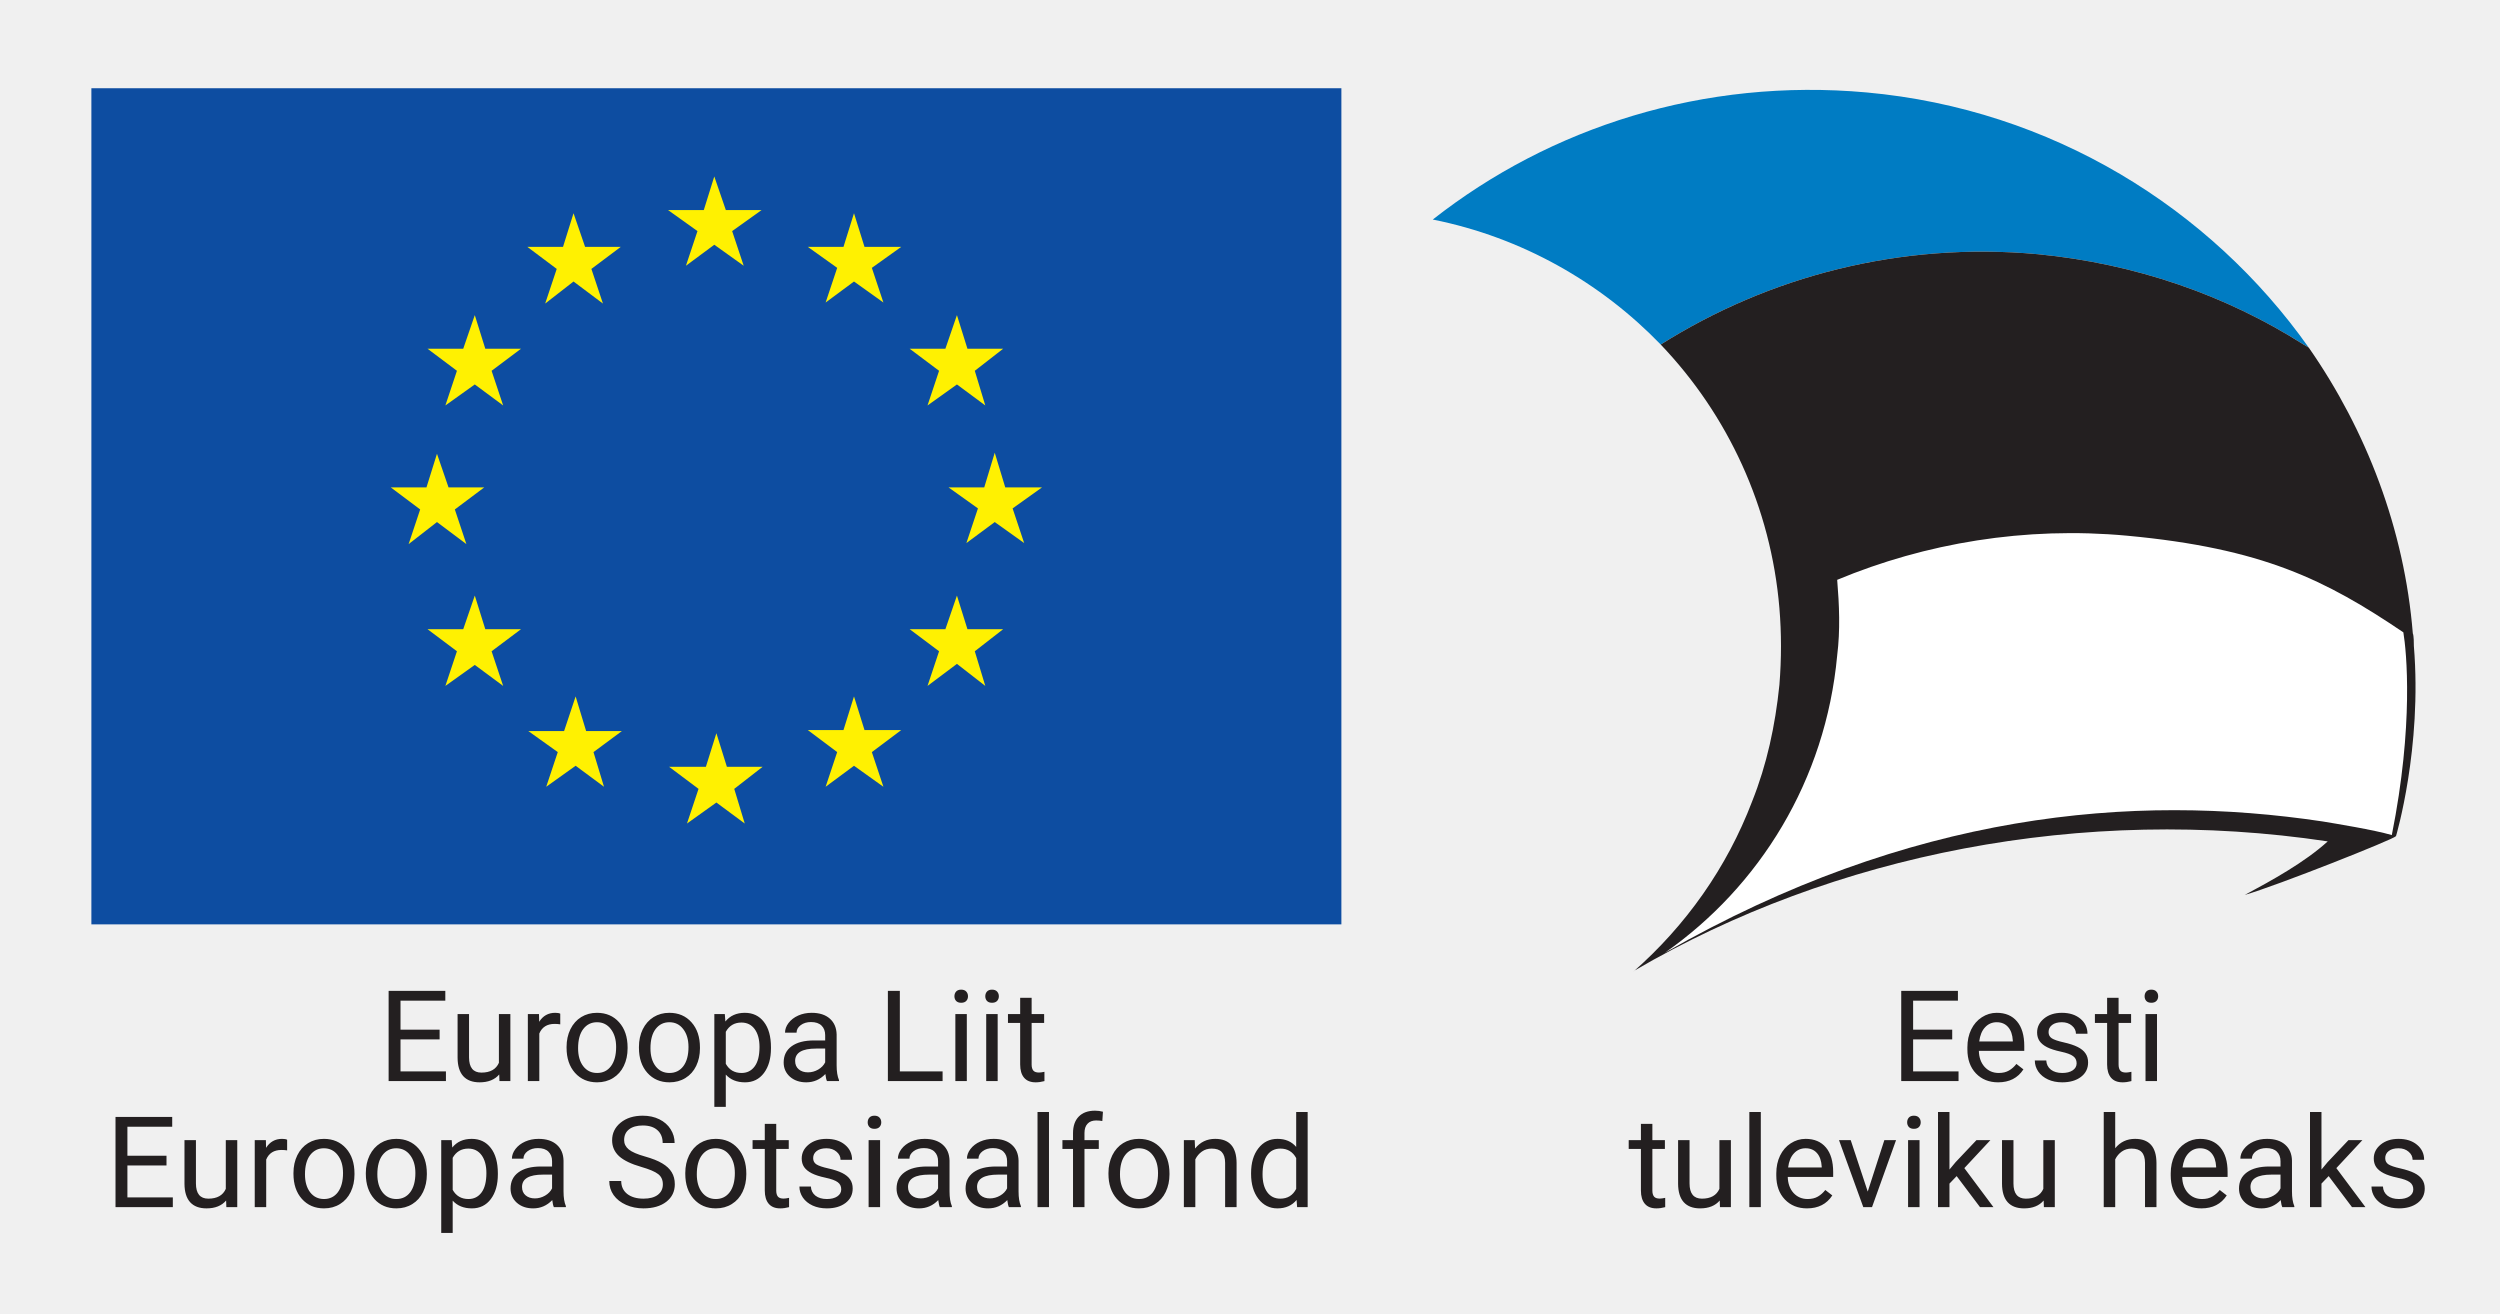
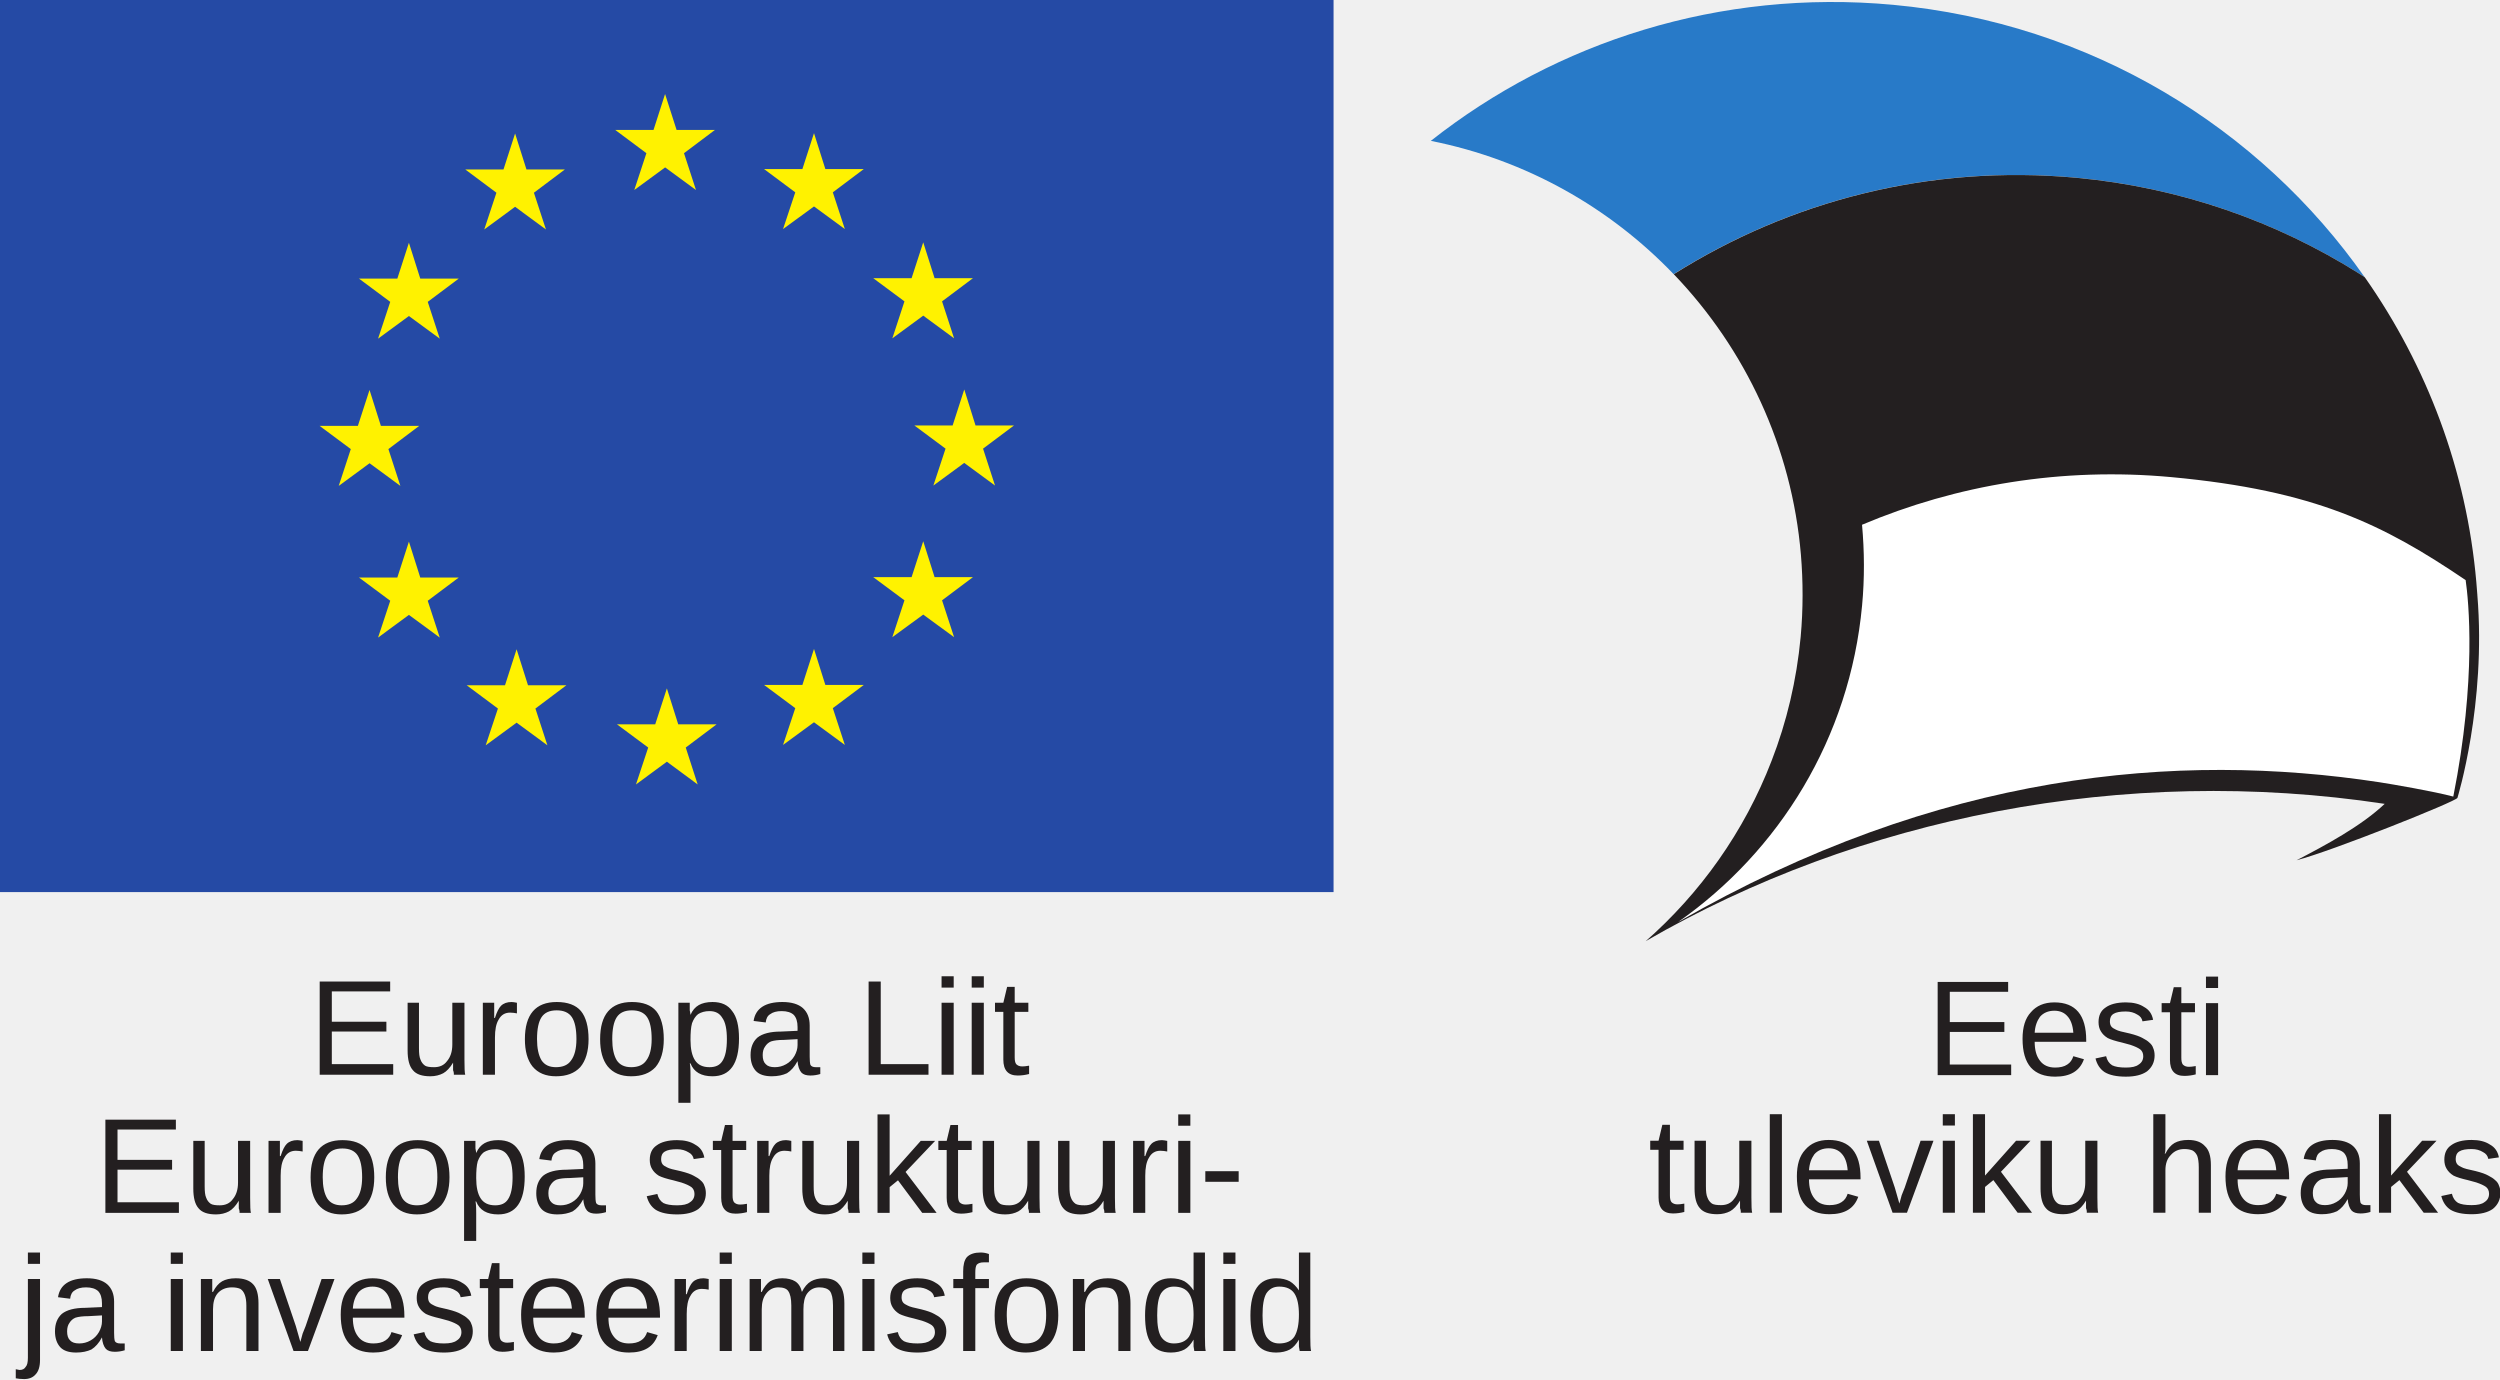
- <svg xmlns="http://www.w3.org/2000/svg" width="238" height="125" viewBox="0 0 238 125" fill="none">
-   <g clip-path="url(#clip0)">
-     <path d="M41.851 98.95H38.129V101.994H42.453V102.92H36.997V94.332H42.394V95.264H38.129V98.024H41.851V98.95ZM47.526 102.289C47.101 102.788 46.478 103.038 45.656 103.038C44.975 103.038 44.456 102.841 44.099 102.448C43.745 102.051 43.566 101.465 43.562 100.69V96.538H44.653V100.661C44.653 101.628 45.046 102.112 45.833 102.112C46.666 102.112 47.221 101.801 47.496 101.18V96.538H48.587V102.92H47.549L47.526 102.289ZM53.336 97.517C53.17 97.489 52.991 97.476 52.799 97.476C52.083 97.476 51.597 97.78 51.342 98.39V102.92H50.251V96.538H51.312L51.33 97.275C51.688 96.705 52.195 96.42 52.852 96.42C53.064 96.42 53.225 96.447 53.336 96.502V97.517ZM53.937 99.67C53.937 99.045 54.059 98.482 54.303 97.983C54.551 97.484 54.893 97.098 55.329 96.827C55.77 96.555 56.271 96.42 56.833 96.42C57.702 96.42 58.404 96.721 58.939 97.322C59.478 97.924 59.747 98.724 59.747 99.723V99.8C59.747 100.421 59.627 100.979 59.387 101.475C59.151 101.966 58.811 102.35 58.367 102.625C57.926 102.9 57.419 103.038 56.845 103.038C55.98 103.038 55.278 102.737 54.739 102.135C54.205 101.534 53.937 100.738 53.937 99.747V99.67ZM55.034 99.8C55.034 100.507 55.197 101.076 55.524 101.504C55.854 101.933 56.295 102.147 56.845 102.147C57.4 102.147 57.84 101.931 58.166 101.498C58.493 101.062 58.656 100.452 58.656 99.67C58.656 98.97 58.489 98.404 58.154 97.971C57.824 97.535 57.384 97.316 56.833 97.316C56.295 97.316 55.86 97.531 55.53 97.959C55.199 98.388 55.034 99.001 55.034 99.8ZM60.827 99.67C60.827 99.045 60.948 98.482 61.192 97.983C61.44 97.484 61.782 97.098 62.219 96.827C62.659 96.555 63.16 96.42 63.723 96.42C64.592 96.42 65.294 96.721 65.828 97.322C66.367 97.924 66.636 98.724 66.636 99.723V99.8C66.636 100.421 66.516 100.979 66.277 101.475C66.041 101.966 65.701 102.35 65.256 102.625C64.816 102.9 64.309 103.038 63.734 103.038C62.869 103.038 62.167 102.737 61.629 102.135C61.094 101.534 60.827 100.738 60.827 99.747V99.67ZM61.924 99.8C61.924 100.507 62.087 101.076 62.413 101.504C62.743 101.933 63.184 102.147 63.734 102.147C64.289 102.147 64.729 101.931 65.056 101.498C65.382 101.062 65.545 100.452 65.545 99.67C65.545 98.97 65.378 98.404 65.044 97.971C64.714 97.535 64.273 97.316 63.723 97.316C63.184 97.316 62.749 97.531 62.419 97.959C62.089 98.388 61.924 99.001 61.924 99.8ZM73.396 99.8C73.396 100.771 73.174 101.553 72.73 102.147C72.285 102.741 71.684 103.038 70.925 103.038C70.15 103.038 69.54 102.792 69.096 102.301V105.374H68.005V96.538H69.002L69.055 97.246C69.499 96.695 70.117 96.42 70.907 96.42C71.674 96.42 72.279 96.709 72.724 97.287C73.172 97.865 73.396 98.669 73.396 99.699V99.8ZM72.305 99.676C72.305 98.956 72.151 98.388 71.845 97.971C71.538 97.554 71.117 97.346 70.582 97.346C69.922 97.346 69.426 97.639 69.096 98.225V101.274C69.422 101.856 69.922 102.147 70.594 102.147C71.117 102.147 71.532 101.941 71.839 101.528C72.15 101.111 72.305 100.494 72.305 99.676ZM78.728 102.92C78.665 102.794 78.614 102.57 78.575 102.248C78.068 102.774 77.462 103.038 76.758 103.038C76.129 103.038 75.612 102.861 75.207 102.507C74.806 102.149 74.605 101.697 74.605 101.15C74.605 100.486 74.857 99.971 75.36 99.605C75.868 99.235 76.579 99.05 77.496 99.05H78.557V98.549C78.557 98.168 78.443 97.865 78.215 97.641C77.987 97.413 77.651 97.299 77.207 97.299C76.817 97.299 76.491 97.397 76.227 97.594C75.964 97.79 75.832 98.028 75.832 98.307H74.735C74.735 97.989 74.847 97.682 75.071 97.387C75.299 97.088 75.606 96.852 75.991 96.679C76.381 96.506 76.807 96.42 77.271 96.42C78.007 96.42 78.583 96.605 79 96.974C79.416 97.34 79.633 97.845 79.648 98.49V101.428C79.648 102.014 79.723 102.48 79.873 102.826V102.92H78.728ZM76.918 102.088C77.26 102.088 77.584 102 77.891 101.823C78.197 101.646 78.42 101.416 78.557 101.133V99.823H77.702C76.365 99.823 75.697 100.215 75.697 100.997C75.697 101.339 75.811 101.607 76.039 101.799C76.267 101.992 76.56 102.088 76.918 102.088ZM85.665 101.994H89.735V102.92H84.526V94.332H85.665V101.994ZM92.041 102.92H90.95V96.538H92.041V102.92ZM90.861 94.845C90.861 94.668 90.915 94.519 91.021 94.397C91.131 94.275 91.292 94.214 91.504 94.214C91.717 94.214 91.878 94.275 91.988 94.397C92.098 94.519 92.153 94.668 92.153 94.845C92.153 95.022 92.098 95.169 91.988 95.287C91.878 95.405 91.717 95.464 91.504 95.464C91.292 95.464 91.131 95.405 91.021 95.287C90.915 95.169 90.861 95.022 90.861 94.845ZM94.978 102.92H93.887V96.538H94.978V102.92ZM93.799 94.845C93.799 94.668 93.852 94.519 93.958 94.397C94.068 94.275 94.229 94.214 94.442 94.214C94.654 94.214 94.815 94.275 94.925 94.397C95.035 94.519 95.091 94.668 95.091 94.845C95.091 95.022 95.035 95.169 94.925 95.287C94.815 95.405 94.654 95.464 94.442 95.464C94.229 95.464 94.068 95.405 93.958 95.287C93.852 95.169 93.799 95.022 93.799 94.845ZM98.211 94.992V96.538H99.402V97.381H98.211V101.339C98.211 101.595 98.264 101.787 98.37 101.917C98.476 102.043 98.657 102.106 98.913 102.106C99.039 102.106 99.212 102.082 99.432 102.035V102.92C99.145 102.999 98.865 103.038 98.594 103.038C98.107 103.038 97.739 102.89 97.491 102.596C97.243 102.301 97.12 101.882 97.12 101.339V97.381H95.958V96.538H97.12V94.992H98.211Z" fill="#231F20" />
-     <path d="M15.851 110.95H12.129V113.994H16.453V114.92H10.997V106.332H16.394V107.264H12.129V110.024H15.851V110.95ZM21.526 114.289C21.101 114.788 20.478 115.038 19.656 115.038C18.976 115.038 18.456 114.841 18.099 114.448C17.745 114.051 17.566 113.465 17.562 112.69V108.538H18.653V112.661C18.653 113.628 19.046 114.112 19.833 114.112C20.666 114.112 21.221 113.801 21.496 113.18V108.538H22.587V114.92H21.549L21.526 114.289ZM27.335 109.517C27.17 109.489 26.991 109.476 26.799 109.476C26.083 109.476 25.597 109.78 25.342 110.39V114.92H24.251V108.538H25.312L25.33 109.275C25.688 108.705 26.195 108.42 26.852 108.42C27.064 108.42 27.225 108.447 27.335 108.502V109.517ZM27.937 111.67C27.937 111.045 28.059 110.482 28.303 109.983C28.551 109.484 28.893 109.098 29.329 108.827C29.77 108.556 30.271 108.42 30.833 108.42C31.702 108.42 32.404 108.721 32.939 109.322C33.478 109.924 33.747 110.724 33.747 111.723V111.8C33.747 112.421 33.627 112.979 33.387 113.475C33.151 113.966 32.811 114.35 32.367 114.625C31.927 114.9 31.419 115.038 30.845 115.038C29.98 115.038 29.278 114.737 28.739 114.135C28.204 113.534 27.937 112.738 27.937 111.747V111.67ZM29.034 111.8C29.034 112.507 29.197 113.076 29.524 113.504C29.854 113.933 30.295 114.147 30.845 114.147C31.399 114.147 31.84 113.931 32.166 113.498C32.493 113.062 32.656 112.452 32.656 111.67C32.656 110.97 32.489 110.404 32.154 109.971C31.824 109.535 31.384 109.316 30.833 109.316C30.295 109.316 29.86 109.531 29.53 109.959C29.199 110.388 29.034 111.001 29.034 111.8ZM34.827 111.67C34.827 111.045 34.948 110.482 35.192 109.983C35.44 109.484 35.782 109.098 36.219 108.827C36.659 108.556 37.16 108.42 37.723 108.42C38.592 108.42 39.294 108.721 39.828 109.322C40.367 109.924 40.636 110.724 40.636 111.723V111.8C40.636 112.421 40.517 112.979 40.277 113.475C40.041 113.966 39.701 114.35 39.256 114.625C38.816 114.9 38.309 115.038 37.734 115.038C36.869 115.038 36.167 114.737 35.629 114.135C35.094 113.534 34.827 112.738 34.827 111.747V111.67ZM35.924 111.8C35.924 112.507 36.087 113.076 36.413 113.504C36.743 113.933 37.184 114.147 37.734 114.147C38.289 114.147 38.729 113.931 39.056 113.498C39.382 113.062 39.545 112.452 39.545 111.67C39.545 110.97 39.378 110.404 39.044 109.971C38.714 109.535 38.273 109.316 37.723 109.316C37.184 109.316 36.749 109.531 36.419 109.959C36.089 110.388 35.924 111.001 35.924 111.8ZM47.396 111.8C47.396 112.771 47.174 113.553 46.73 114.147C46.285 114.741 45.684 115.038 44.925 115.038C44.15 115.038 43.541 114.792 43.096 114.301V117.374H42.005V108.538H43.002L43.055 109.246C43.499 108.695 44.117 108.42 44.907 108.42C45.674 108.42 46.279 108.709 46.724 109.287C47.172 109.865 47.396 110.669 47.396 111.699V111.8ZM46.305 111.676C46.305 110.956 46.151 110.388 45.845 109.971C45.538 109.554 45.117 109.346 44.583 109.346C43.922 109.346 43.426 109.639 43.096 110.225V113.274C43.422 113.856 43.922 114.147 44.594 114.147C45.117 114.147 45.532 113.941 45.839 113.528C46.15 113.111 46.305 112.494 46.305 111.676ZM52.728 114.92C52.665 114.794 52.614 114.57 52.575 114.248C52.068 114.774 51.462 115.038 50.758 115.038C50.129 115.038 49.612 114.861 49.207 114.507C48.806 114.149 48.605 113.697 48.605 113.15C48.605 112.486 48.857 111.971 49.36 111.605C49.867 111.235 50.579 111.051 51.495 111.051H52.557V110.549C52.557 110.168 52.443 109.865 52.215 109.641C51.987 109.413 51.651 109.299 51.206 109.299C50.817 109.299 50.491 109.397 50.227 109.594C49.964 109.79 49.832 110.028 49.832 110.307H48.735C48.735 109.989 48.847 109.682 49.071 109.387C49.299 109.088 49.606 108.852 49.991 108.679C50.381 108.506 50.807 108.42 51.271 108.42C52.007 108.42 52.583 108.605 53 108.974C53.416 109.34 53.633 109.845 53.648 110.49V113.428C53.648 114.014 53.723 114.48 53.873 114.826V114.92H52.728ZM50.917 114.088C51.26 114.088 51.584 114 51.891 113.823C52.197 113.646 52.42 113.416 52.557 113.133V111.823H51.702C50.365 111.823 49.697 112.215 49.697 112.997C49.697 113.339 49.81 113.607 50.039 113.799C50.267 113.992 50.56 114.088 50.917 114.088ZM61.057 111.092C60.086 110.813 59.378 110.471 58.933 110.066C58.493 109.657 58.273 109.153 58.273 108.556C58.273 107.879 58.542 107.321 59.081 106.88C59.624 106.436 60.327 106.214 61.193 106.214C61.782 106.214 62.307 106.328 62.767 106.556C63.231 106.784 63.589 107.099 63.841 107.5C64.097 107.901 64.224 108.339 64.224 108.815H63.086C63.086 108.296 62.921 107.889 62.59 107.594C62.26 107.295 61.794 107.146 61.193 107.146C60.634 107.146 60.198 107.27 59.883 107.517C59.572 107.761 59.417 108.101 59.417 108.538C59.417 108.888 59.565 109.185 59.859 109.428C60.158 109.668 60.664 109.889 61.375 110.089C62.091 110.29 62.65 110.512 63.05 110.756C63.456 110.995 63.754 111.277 63.947 111.599C64.144 111.922 64.242 112.301 64.242 112.738C64.242 113.434 63.971 113.992 63.428 114.413C62.885 114.829 62.16 115.038 61.252 115.038C60.662 115.038 60.111 114.926 59.6 114.702C59.089 114.474 58.694 114.163 58.414 113.77C58.139 113.376 58.002 112.93 58.002 112.431H59.14C59.14 112.95 59.331 113.361 59.712 113.664C60.097 113.962 60.611 114.112 61.252 114.112C61.849 114.112 62.307 113.99 62.626 113.746C62.944 113.502 63.104 113.17 63.104 112.749C63.104 112.329 62.956 112.004 62.661 111.776C62.366 111.544 61.831 111.316 61.057 111.092ZM65.239 111.67C65.239 111.045 65.361 110.482 65.605 109.983C65.852 109.484 66.194 109.098 66.631 108.827C67.071 108.556 67.573 108.42 68.135 108.42C69.004 108.42 69.706 108.721 70.241 109.322C70.779 109.924 71.049 110.724 71.049 111.723V111.8C71.049 112.421 70.929 112.979 70.689 113.475C70.453 113.966 70.113 114.35 69.669 114.625C69.228 114.9 68.721 115.038 68.147 115.038C67.282 115.038 66.58 114.737 66.041 114.135C65.506 113.534 65.239 112.738 65.239 111.747V111.67ZM66.336 111.8C66.336 112.507 66.499 113.076 66.826 113.504C67.156 113.933 67.596 114.147 68.147 114.147C68.701 114.147 69.142 113.931 69.468 113.498C69.794 113.062 69.958 112.452 69.958 111.67C69.958 110.97 69.79 110.404 69.456 109.971C69.126 109.535 68.686 109.316 68.135 109.316C67.596 109.316 67.162 109.531 66.831 109.959C66.501 110.388 66.336 111.001 66.336 111.8ZM73.898 106.992V108.538H75.089V109.381H73.898V113.339C73.898 113.595 73.951 113.787 74.057 113.917C74.163 114.043 74.344 114.106 74.6 114.106C74.725 114.106 74.898 114.082 75.119 114.035V114.92C74.832 114.999 74.552 115.038 74.281 115.038C73.794 115.038 73.426 114.89 73.178 114.596C72.93 114.301 72.807 113.882 72.807 113.339V109.381H71.645V108.538H72.807V106.992H73.898ZM80.085 113.227C80.085 112.932 79.973 112.704 79.749 112.543C79.529 112.378 79.141 112.236 78.587 112.118C78.037 112 77.598 111.859 77.272 111.693C76.949 111.528 76.709 111.332 76.552 111.104C76.399 110.876 76.322 110.604 76.322 110.29C76.322 109.767 76.542 109.324 76.983 108.963C77.427 108.601 77.993 108.42 78.681 108.42C79.405 108.42 79.991 108.607 80.439 108.98C80.891 109.354 81.118 109.832 81.118 110.414H80.02C80.02 110.115 79.892 109.857 79.637 109.641C79.385 109.425 79.067 109.316 78.681 109.316C78.284 109.316 77.974 109.403 77.749 109.576C77.525 109.749 77.413 109.975 77.413 110.254C77.413 110.518 77.517 110.716 77.726 110.85C77.934 110.984 78.31 111.111 78.853 111.233C79.399 111.355 79.841 111.501 80.18 111.67C80.518 111.839 80.767 112.043 80.929 112.283C81.094 112.519 81.176 112.808 81.176 113.15C81.176 113.721 80.948 114.179 80.492 114.525C80.036 114.867 79.444 115.038 78.717 115.038C78.206 115.038 77.753 114.947 77.36 114.767C76.967 114.586 76.658 114.334 76.434 114.012C76.214 113.685 76.104 113.333 76.104 112.956H77.195C77.215 113.321 77.36 113.612 77.632 113.829C77.907 114.041 78.269 114.147 78.717 114.147C79.13 114.147 79.46 114.065 79.708 113.899C79.959 113.73 80.085 113.506 80.085 113.227ZM83.784 114.92H82.692V108.538H83.784V114.92ZM82.604 106.845C82.604 106.668 82.657 106.519 82.763 106.397C82.873 106.275 83.034 106.214 83.247 106.214C83.459 106.214 83.62 106.275 83.731 106.397C83.841 106.519 83.896 106.668 83.896 106.845C83.896 107.022 83.841 107.169 83.731 107.287C83.62 107.405 83.459 107.464 83.247 107.464C83.034 107.464 82.873 107.405 82.763 107.287C82.657 107.169 82.604 107.022 82.604 106.845ZM89.475 114.92C89.413 114.794 89.362 114.57 89.322 114.248C88.815 114.774 88.209 115.038 87.505 115.038C86.876 115.038 86.359 114.861 85.954 114.507C85.553 114.149 85.353 113.697 85.353 113.15C85.353 112.486 85.604 111.971 86.108 111.605C86.615 111.235 87.327 111.051 88.243 111.051H89.305V110.549C89.305 110.168 89.191 109.865 88.962 109.641C88.734 109.413 88.398 109.299 87.954 109.299C87.564 109.299 87.238 109.397 86.975 109.594C86.711 109.79 86.579 110.028 86.579 110.307H85.482C85.482 109.989 85.594 109.682 85.819 109.387C86.047 109.088 86.353 108.852 86.739 108.679C87.128 108.506 87.555 108.42 88.019 108.42C88.754 108.42 89.33 108.605 89.747 108.974C90.164 109.34 90.38 109.845 90.396 110.49V113.428C90.396 114.014 90.47 114.48 90.62 114.826V114.92H89.475ZM87.665 114.088C88.007 114.088 88.331 114 88.638 113.823C88.945 113.646 89.167 113.416 89.305 113.133V111.823H88.449C87.112 111.823 86.444 112.215 86.444 112.997C86.444 113.339 86.558 113.607 86.786 113.799C87.014 113.992 87.307 114.088 87.665 114.088ZM96.046 114.92C95.984 114.794 95.932 114.57 95.893 114.248C95.386 114.774 94.78 115.038 94.076 115.038C93.447 115.038 92.93 114.861 92.525 114.507C92.124 114.149 91.923 113.697 91.923 113.15C91.923 112.486 92.175 111.971 92.678 111.605C93.186 111.235 93.897 111.051 94.814 111.051H95.875V110.549C95.875 110.168 95.761 109.865 95.533 109.641C95.305 109.413 94.969 109.299 94.525 109.299C94.135 109.299 93.809 109.397 93.546 109.594C93.282 109.79 93.15 110.028 93.15 110.307H92.053C92.053 109.989 92.165 109.682 92.389 109.387C92.618 109.088 92.924 108.852 93.309 108.679C93.699 108.506 94.126 108.42 94.59 108.42C95.325 108.42 95.901 108.605 96.318 108.974C96.735 109.34 96.951 109.845 96.967 110.49V113.428C96.967 114.014 97.041 114.48 97.191 114.826V114.92H96.046ZM94.236 114.088C94.578 114.088 94.902 114 95.209 113.823C95.516 113.646 95.738 113.416 95.875 113.133V111.823H95.02C93.683 111.823 93.015 112.215 93.015 112.997C93.015 113.339 93.129 113.607 93.357 113.799C93.585 113.992 93.878 114.088 94.236 114.088ZM99.863 114.92H98.772V105.86H99.863V114.92ZM102.151 114.92V109.381H101.143V108.538H102.151V107.883C102.151 107.199 102.334 106.67 102.7 106.296C103.066 105.923 103.583 105.736 104.251 105.736C104.503 105.736 104.752 105.769 105 105.836L104.941 106.721C104.756 106.686 104.56 106.668 104.351 106.668C103.997 106.668 103.724 106.772 103.532 106.981C103.339 107.185 103.242 107.48 103.242 107.865V108.538H104.605V109.381H103.242V114.92H102.151ZM105.525 111.67C105.525 111.045 105.647 110.482 105.891 109.983C106.139 109.484 106.481 109.098 106.917 108.827C107.358 108.556 107.859 108.42 108.421 108.42C109.29 108.42 109.992 108.721 110.527 109.322C111.066 109.924 111.335 110.724 111.335 111.723V111.8C111.335 112.421 111.215 112.979 110.975 113.475C110.739 113.966 110.399 114.35 109.955 114.625C109.515 114.9 109.007 115.038 108.433 115.038C107.568 115.038 106.866 114.737 106.327 114.135C105.793 113.534 105.525 112.738 105.525 111.747V111.67ZM106.622 111.8C106.622 112.507 106.785 113.076 107.112 113.504C107.442 113.933 107.883 114.147 108.433 114.147C108.988 114.147 109.428 113.931 109.754 113.498C110.081 113.062 110.244 112.452 110.244 111.67C110.244 110.97 110.077 110.404 109.743 109.971C109.412 109.535 108.972 109.316 108.421 109.316C107.883 109.316 107.448 109.531 107.118 109.959C106.787 110.388 106.622 111.001 106.622 111.8ZM113.736 108.538L113.771 109.34C114.259 108.727 114.896 108.42 115.682 108.42C117.031 108.42 117.711 109.181 117.723 110.703V114.92H116.632V110.697C116.628 110.237 116.522 109.896 116.313 109.676C116.109 109.456 115.788 109.346 115.352 109.346C114.998 109.346 114.687 109.44 114.42 109.629C114.153 109.818 113.944 110.066 113.795 110.372V114.92H112.704V108.538H113.736ZM119.103 111.676C119.103 110.697 119.335 109.91 119.799 109.316C120.263 108.719 120.871 108.42 121.622 108.42C122.369 108.42 122.961 108.675 123.397 109.187V105.86H124.489V114.92H123.486L123.433 114.236C122.996 114.77 122.389 115.038 121.61 115.038C120.871 115.038 120.267 114.735 119.799 114.13C119.335 113.524 119.103 112.734 119.103 111.758V111.676ZM120.195 111.8C120.195 112.523 120.344 113.089 120.643 113.498C120.942 113.907 121.355 114.112 121.882 114.112C122.574 114.112 123.079 113.801 123.397 113.18V110.248C123.071 109.647 122.57 109.346 121.893 109.346C121.359 109.346 120.942 109.552 120.643 109.965C120.344 110.378 120.195 110.99 120.195 111.8Z" fill="#231F20" />
-     <path fill-rule="evenodd" clip-rule="evenodd" d="M8.7 8.4H127.7V88H8.7V8.4Z" fill="#0D4DA1" />
-     <path fill-rule="evenodd" clip-rule="evenodd" d="M69.1 20H72.5L69.7 22L70.8 25.3L68 23.3L65.3 25.3L66.4 22L63.6 20H67L68 16.8L69.1 20Z" fill="#FFF101" />
-     <path fill-rule="evenodd" clip-rule="evenodd" d="M69.2 73H72.6L69.9 75.1L70.9 78.4L68.2 76.4L65.4 78.4L66.5 75.1L63.7 73H67.2L68.2 69.8L69.2 73Z" fill="#FFF101" />
-     <path fill-rule="evenodd" clip-rule="evenodd" d="M82.3 69.5H85.8L83 71.6L84.1 74.9L81.3 72.9L78.6 74.9L79.7 71.6L76.9 69.5H80.3L81.3 66.3L82.3 69.5Z" fill="#FFF101" />
-     <path fill-rule="evenodd" clip-rule="evenodd" d="M82.3 23.5H85.8L83 25.5L84.1 28.8L81.3 26.8L78.6 28.8L79.7 25.5L76.9 23.5H80.3L81.3 20.3L82.3 23.5Z" fill="#FFF101" />
-     <path fill-rule="evenodd" clip-rule="evenodd" d="M92.1 33.2H95.5L92.8 35.3L93.8 38.6L91.1 36.6L88.3 38.6L89.4 35.3L86.6 33.2H90L91.1 30L92.1 33.2Z" fill="#FFF101" />
-     <path fill-rule="evenodd" clip-rule="evenodd" d="M92.1 59.9H95.5L92.8 62L93.8 65.3L91.1 63.2L88.3 65.3L89.4 62L86.6 59.9H90L91.1 56.7L92.1 59.9Z" fill="#FFF101" />
-     <path fill-rule="evenodd" clip-rule="evenodd" d="M95.7 46.4H99.2L96.4 48.4L97.5 51.7L94.7 49.7L92 51.7L93.1 48.4L90.3 46.4H93.7L94.7 43.1L95.7 46.4Z" fill="#FFF101" />
-     <path fill-rule="evenodd" clip-rule="evenodd" d="M55.7 23.5H59.1L56.3 25.6L57.4 28.9L54.6 26.8L51.9 28.9L53 25.6L50.2 23.5H53.6L54.6 20.3L55.7 23.5Z" fill="#FFF101" />
-     <path fill-rule="evenodd" clip-rule="evenodd" d="M46.2 33.2H49.6L46.8 35.3L47.9 38.6L45.2 36.6L42.4 38.6L43.5 35.3L40.7 33.2H44.1L45.2 30L46.2 33.2Z" fill="#FFF101" />
-     <path fill-rule="evenodd" clip-rule="evenodd" d="M42.7 46.4H46.1L43.3 48.5L44.4 51.8L41.6 49.7L38.9 51.8L40 48.5L37.2 46.4H40.6L41.6 43.2L42.7 46.4Z" fill="#FFF101" />
-     <path fill-rule="evenodd" clip-rule="evenodd" d="M46.2 59.9H49.6L46.8 62L47.9 65.3L45.2 63.3L42.4 65.3L43.5 62L40.7 59.9H44.1L45.2 56.7L46.2 59.9Z" fill="#FFF101" />
-     <path fill-rule="evenodd" clip-rule="evenodd" d="M55.8 69.6H59.2L56.5 71.6L57.5 74.9L54.8 72.9L52 74.9L53.1 71.6L50.3 69.6H53.7L54.8 66.3L55.8 69.6Z" fill="#FFF101" />
-     <path fill-rule="evenodd" clip-rule="evenodd" d="M194 24.2C203.3 25.1 211.9 28.1 219.3 32.8C219.3 32.8 219.5 32.9 219.8 33.1C210.4 19.8 195.3 10.4 177.7 8.8C162.2 7.4 147.6 12.1 136.4 20.9C144.9 22.6 152.4 26.9 158.1 32.8C168.4 26.3 180.9 23 194 24.2Z" fill="#007CC3" />
-     <path fill-rule="evenodd" clip-rule="evenodd" d="M229.8 61.5C229.8 61.3 229.8 60.5 229.7 60.3C228.9 50.4 225.3 41 219.8 33.1C219.5 32.9 219.3 32.8 219.3 32.8C211.9 28.1 203.3 25.1 194 24.2C180.9 23 168.4 26.3 158.1 32.8C164.5 39.5 168.6 48.3 169.4 57.9C169.6 60.3 169.6 62.7 169.4 65.2C169 69.1 168.2 72.8 166.8 76.3C164.4 82.6 160.5 88.1 155.5 92.5L155.6 92.4C174.6 81.3 198.3 76.6 221.6 80.1C219.4 82.1 216.3 83.8 213.7 85.2C216.8 84.3 227.9 79.9 228.1 79.6C228.1 79.6 230.6 71.2 229.8 61.5V61.5Z" fill="#231F20" />
-     <path fill-rule="evenodd" clip-rule="evenodd" d="M228.8 60.2C221.4 55.2 215.4 52.2 202.5 50.999C192.8 50.099 183.3 51.7 174.9 55.2C175.1 57.599 175.2 59.999 174.9 62.4C173.8 74.299 167.5 84.4 158.5 90.7C181.9 77.299 203.1 75.499 221.1 78.2C222.3 78.4 226 78.999 227.7 79.499C229.8 68.999 229.1 61.999 228.8 60.2Z" fill="white" />
-     <path d="M185.851 98.95H182.129V101.994H186.453V102.92H180.997V94.332H186.394V95.264H182.129V98.024H185.851V98.95ZM190.222 103.038C189.357 103.038 188.653 102.755 188.11 102.189C187.568 101.618 187.296 100.857 187.296 99.906V99.705C187.296 99.072 187.416 98.508 187.656 98.012C187.9 97.513 188.238 97.124 188.671 96.844C189.107 96.561 189.579 96.42 190.086 96.42C190.916 96.42 191.561 96.693 192.021 97.24C192.481 97.786 192.711 98.569 192.711 99.587V100.041H188.388C188.403 100.671 188.586 101.18 188.936 101.569C189.29 101.955 189.738 102.147 190.281 102.147C190.666 102.147 190.993 102.069 191.26 101.911C191.528 101.754 191.761 101.546 191.962 101.286L192.629 101.805C192.094 102.627 191.292 103.038 190.222 103.038ZM190.086 97.316C189.646 97.316 189.276 97.478 188.977 97.8C188.679 98.119 188.494 98.567 188.423 99.145H191.62V99.062C191.588 98.508 191.439 98.079 191.172 97.776C190.904 97.47 190.542 97.316 190.086 97.316ZM197.695 101.227C197.695 100.932 197.583 100.704 197.359 100.543C197.139 100.378 196.752 100.236 196.197 100.118C195.647 100 195.208 99.859 194.882 99.694C194.559 99.528 194.319 99.332 194.162 99.104C194.009 98.876 193.932 98.604 193.932 98.29C193.932 97.767 194.152 97.324 194.593 96.963C195.037 96.601 195.603 96.42 196.291 96.42C197.015 96.42 197.601 96.607 198.049 96.98C198.501 97.354 198.728 97.832 198.728 98.413H197.63C197.63 98.115 197.503 97.857 197.247 97.641C196.995 97.424 196.677 97.316 196.291 97.316C195.894 97.316 195.584 97.403 195.36 97.576C195.135 97.749 195.023 97.975 195.023 98.254C195.023 98.518 195.128 98.716 195.336 98.85C195.544 98.984 195.92 99.112 196.463 99.233C197.009 99.355 197.452 99.501 197.79 99.67C198.128 99.839 198.378 100.043 198.539 100.283C198.704 100.519 198.787 100.808 198.787 101.15C198.787 101.721 198.558 102.179 198.102 102.525C197.646 102.867 197.054 103.038 196.327 103.038C195.816 103.038 195.363 102.947 194.97 102.767C194.577 102.586 194.268 102.334 194.044 102.012C193.824 101.685 193.714 101.333 193.714 100.956H194.805C194.825 101.321 194.97 101.612 195.242 101.829C195.517 102.041 195.879 102.147 196.327 102.147C196.74 102.147 197.07 102.065 197.318 101.899C197.569 101.73 197.695 101.506 197.695 101.227ZM201.689 94.992V96.538H202.88V97.381H201.689V101.339C201.689 101.595 201.742 101.787 201.848 101.917C201.954 102.043 202.135 102.106 202.39 102.106C202.516 102.106 202.689 102.082 202.91 102.035V102.92C202.622 102.999 202.343 103.038 202.072 103.038C201.584 103.038 201.217 102.89 200.969 102.596C200.721 102.301 200.597 101.882 200.597 101.339V97.381H199.435V96.538H200.597V94.992H201.689ZM205.346 102.92H204.254V96.538H205.346V102.92ZM204.166 94.845C204.166 94.668 204.219 94.519 204.325 94.397C204.435 94.275 204.596 94.214 204.809 94.214C205.021 94.214 205.182 94.275 205.293 94.397C205.403 94.519 205.458 94.668 205.458 94.845C205.458 95.022 205.403 95.169 205.293 95.287C205.182 95.405 205.021 95.464 204.809 95.464C204.596 95.464 204.435 95.405 204.325 95.287C204.219 95.169 204.166 95.022 204.166 94.845Z" fill="#231F20" />
-     <path d="M157.306 106.992V108.538H158.498V109.381H157.306V113.339C157.306 113.595 157.359 113.787 157.466 113.917C157.572 114.043 157.753 114.106 158.008 114.106C158.134 114.106 158.307 114.082 158.527 114.035V114.92C158.24 114.999 157.961 115.038 157.69 115.038C157.202 115.038 156.834 114.89 156.587 114.596C156.339 114.301 156.215 113.882 156.215 113.339V109.381H155.053V108.538H156.215V106.992H157.306ZM163.718 114.289C163.293 114.788 162.67 115.038 161.848 115.038C161.168 115.038 160.649 114.841 160.291 114.448C159.937 114.051 159.758 113.465 159.754 112.69V108.538H160.845V112.661C160.845 113.628 161.239 114.112 162.025 114.112C162.859 114.112 163.413 113.801 163.688 113.18V108.538H164.78V114.92H163.741L163.718 114.289ZM167.629 114.92H166.537V105.86H167.629V114.92ZM172.029 115.038C171.164 115.038 170.46 114.755 169.917 114.189C169.374 113.618 169.103 112.857 169.103 111.906V111.705C169.103 111.072 169.223 110.508 169.463 110.012C169.707 109.513 170.045 109.124 170.477 108.845C170.914 108.561 171.386 108.42 171.893 108.42C172.723 108.42 173.368 108.693 173.828 109.24C174.288 109.786 174.518 110.569 174.518 111.587V112.041H170.194C170.21 112.671 170.393 113.18 170.743 113.569C171.097 113.955 171.545 114.147 172.088 114.147C172.473 114.147 172.8 114.069 173.067 113.911C173.334 113.754 173.568 113.546 173.769 113.286L174.435 113.805C173.901 114.627 173.098 115.038 172.029 115.038ZM171.893 109.316C171.453 109.316 171.083 109.478 170.784 109.8C170.485 110.119 170.301 110.567 170.23 111.145H173.427V111.062C173.395 110.508 173.246 110.079 172.978 109.776C172.711 109.47 172.349 109.316 171.893 109.316ZM177.809 113.439L179.39 108.538H180.505L178.216 114.92H177.385L175.072 108.538H176.187L177.809 113.439ZM182.74 114.92H181.649V108.538H182.74V114.92ZM181.561 106.845C181.561 106.668 181.614 106.519 181.72 106.397C181.83 106.275 181.991 106.214 182.204 106.214C182.416 106.214 182.577 106.275 182.687 106.397C182.797 106.519 182.852 106.668 182.852 106.845C182.852 107.022 182.797 107.169 182.687 107.287C182.577 107.405 182.416 107.464 182.204 107.464C181.991 107.464 181.83 107.405 181.72 107.287C181.614 107.169 181.561 107.022 181.561 106.845ZM186.274 111.965L185.589 112.679V114.92H184.498V105.86H185.589V111.34L186.173 110.638L188.161 108.538H189.488L187.005 111.204L189.777 114.92H188.497L186.274 111.965ZM194.555 114.289C194.13 114.788 193.507 115.038 192.685 115.038C192.005 115.038 191.486 114.841 191.128 114.448C190.774 114.051 190.595 113.465 190.591 112.69V108.538H191.682V112.661C191.682 113.628 192.076 114.112 192.862 114.112C193.696 114.112 194.25 113.801 194.525 113.18V108.538H195.617V114.92H194.579L194.555 114.289ZM201.368 109.311C201.851 108.717 202.48 108.42 203.255 108.42C204.604 108.42 205.284 109.181 205.296 110.703V114.92H204.205V110.697C204.201 110.237 204.095 109.896 203.886 109.676C203.682 109.456 203.361 109.346 202.925 109.346C202.571 109.346 202.26 109.44 201.993 109.629C201.725 109.818 201.517 110.066 201.368 110.372V114.92H200.276V105.86H201.368V109.311ZM209.578 115.038C208.713 115.038 208.009 114.755 207.467 114.189C206.924 113.618 206.653 112.857 206.653 111.906V111.705C206.653 111.072 206.773 110.508 207.012 110.012C207.256 109.513 207.594 109.124 208.027 108.845C208.463 108.561 208.935 108.42 209.443 108.42C210.272 108.42 210.917 108.693 211.377 109.24C211.837 109.786 212.067 110.569 212.067 111.587V112.041H207.744C207.76 112.671 207.942 113.18 208.292 113.569C208.646 113.955 209.095 114.147 209.637 114.147C210.023 114.147 210.349 114.069 210.616 113.911C210.884 113.754 211.118 113.546 211.318 113.286L211.985 113.805C211.45 114.627 210.648 115.038 209.578 115.038ZM209.443 109.316C209.002 109.316 208.633 109.478 208.334 109.8C208.035 110.119 207.85 110.567 207.779 111.145H210.976V111.062C210.945 110.508 210.795 110.079 210.528 109.776C210.26 109.47 209.899 109.316 209.443 109.316ZM217.276 114.92C217.213 114.794 217.162 114.57 217.122 114.248C216.615 114.774 216.01 115.038 215.306 115.038C214.676 115.038 214.159 114.861 213.754 114.507C213.353 114.149 213.153 113.697 213.153 113.15C213.153 112.486 213.404 111.971 213.908 111.605C214.415 111.235 215.127 111.051 216.043 111.051H217.105V110.549C217.105 110.168 216.991 109.865 216.763 109.641C216.534 109.413 216.198 109.299 215.754 109.299C215.365 109.299 215.038 109.397 214.775 109.594C214.511 109.79 214.38 110.028 214.38 110.307H213.282C213.282 109.989 213.395 109.682 213.619 109.387C213.847 109.088 214.153 108.852 214.539 108.679C214.928 108.506 215.355 108.42 215.819 108.42C216.554 108.42 217.13 108.605 217.547 108.974C217.964 109.34 218.18 109.845 218.196 110.49V113.428C218.196 114.014 218.271 114.48 218.42 114.826V114.92H217.276ZM215.465 114.088C215.807 114.088 216.131 114 216.438 113.823C216.745 113.646 216.967 113.416 217.105 113.133V111.823H216.249C214.912 111.823 214.244 112.215 214.244 112.997C214.244 113.339 214.358 113.607 214.586 113.799C214.814 113.992 215.107 114.088 215.465 114.088ZM221.688 111.965L221.004 112.679V114.92H219.912V105.86H221.004V111.34L221.587 110.638L223.575 108.538H224.902L222.419 111.204L225.191 114.92H223.911L221.688 111.965ZM229.745 113.227C229.745 112.932 229.633 112.704 229.409 112.543C229.189 112.378 228.801 112.236 228.247 112.118C227.696 112 227.258 111.859 226.931 111.693C226.609 111.528 226.369 111.332 226.212 111.104C226.058 110.876 225.982 110.604 225.982 110.29C225.982 109.767 226.202 109.324 226.642 108.963C227.087 108.601 227.653 108.42 228.341 108.42C229.065 108.42 229.651 108.607 230.099 108.98C230.551 109.354 230.777 109.832 230.777 110.414H229.68C229.68 110.115 229.552 109.857 229.297 109.641C229.045 109.425 228.727 109.316 228.341 109.316C227.944 109.316 227.633 109.403 227.409 109.576C227.185 109.749 227.073 109.975 227.073 110.254C227.073 110.518 227.177 110.716 227.386 110.85C227.594 110.984 227.97 111.111 228.512 111.233C229.059 111.355 229.501 111.501 229.839 111.67C230.178 111.839 230.427 112.043 230.588 112.283C230.754 112.519 230.836 112.808 230.836 113.15C230.836 113.721 230.608 114.179 230.152 114.525C229.696 114.867 229.104 115.038 228.377 115.038C227.865 115.038 227.413 114.947 227.02 114.767C226.627 114.586 226.318 114.334 226.094 114.012C225.874 113.685 225.764 113.333 225.764 112.956H226.855C226.874 113.321 227.02 113.612 227.291 113.829C227.567 114.041 227.928 114.147 228.377 114.147C228.789 114.147 229.12 114.065 229.367 113.899C229.619 113.73 229.745 113.506 229.745 113.227Z" fill="#231F20" />
+ <svg xmlns="http://www.w3.org/2000/svg" width="51.539mm" height="28.44mm" version="1.1" viewBox="0 0 51.539 28.44">
+   <g transform="translate(-65.968 -43.386)">
+     <g>
+       <text x="72.323" y="65.544" fill="#231f20" font-family="Arial" font-size="2.789px" stroke-width=".353">
+         <tspan x="72.323 74.184 75.735 76.664 78.215 79.766 81.317 82.867 83.643 85.194 85.813 86.432" y="65.544">Euroopa Liit</tspan>
+         <tspan x="67.906 69.767 71.318 72.247 73.798 75.349 76.899 78.45 79.226 80.621 81.396 82.325 83.876 85.27 86.046 87.597 89.148 90.077 90.696" y="68.391">Euroopa struktuuri-</tspan>
+         <tspan x="66.356 66.975 68.526 69.301 69.921 71.472 72.866 74.417 75.812 76.587 78.138 79.689 80.618 81.237 83.561 84.18 85.575 86.35 87.901 89.452 91.003 91.622" y="71.238">ja investeerimisfondid</tspan>
+       </text>
+       <path d="m65.968 43.386h27.492v18.391h-27.492z" fill="#254aa5" fill-rule="evenodd" />
+       <g fill="#fff200" fill-rule="evenodd">
+         <path d="m79.916 46.064h0.792l-0.639 0.48 0.247 0.759-0.636-0.466-0.636 0.466 0.25-0.759-0.644-0.48h0.791l0.238-0.74z" />
+         <path d="m79.95 58.318h0.792l-0.637 0.479 0.246 0.761-0.635-0.469-0.637 0.469 0.252-0.761-0.645-0.479h0.79l0.24-0.74z" />
+         <path d="m82.983 57.506h0.793l-0.639 0.479 0.248 0.758-0.636-0.467-0.638 0.467 0.252-0.758-0.644-0.479h0.791l0.239-0.742z" />
+         <path d="m82.983 46.871h0.793l-0.639 0.48 0.248 0.757-0.636-0.466-0.638 0.466 0.252-0.757-0.644-0.48h0.791l0.239-0.74z" />
+         <path d="m85.235 49.121h0.791l-0.637 0.478 0.248 0.762-0.636-0.468-0.637 0.468 0.25-0.762-0.644-0.478h0.791l0.24-0.739z" />
+         <path d="m85.235 55.284h0.791l-0.637 0.478 0.248 0.76-0.636-0.466-0.637 0.466 0.25-0.76-0.644-0.478h0.791l0.24-0.74z" />
+         <path d="m86.079 52.157h0.793l-0.638 0.478 0.247 0.761-0.635-0.467-0.636 0.467 0.251-0.761-0.643-0.478h0.789l0.24-0.742z" />
+         <path d="m76.821 46.879h0.793l-0.639 0.48 0.248 0.758-0.636-0.468-0.636 0.468 0.251-0.758-0.643-0.48h0.789l0.239-0.741z" />
+         <path d="m74.632 49.13h0.793l-0.639 0.479 0.248 0.759-0.636-0.467-0.636 0.467 0.251-0.759-0.644-0.479h0.79l0.239-0.739z" />
+         <path d="m73.82 52.165h0.791l-0.636 0.479 0.247 0.759-0.635-0.467-0.636 0.467 0.249-0.759-0.644-0.479h0.79l0.24-0.74z" />
+         <path d="m74.632 55.292h0.793l-0.639 0.479 0.248 0.759-0.636-0.468-0.636 0.468 0.251-0.759-0.644-0.479h0.79l0.239-0.74z" />
+         <path d="m76.853 57.513h0.792l-0.639 0.48 0.247 0.758-0.635-0.467-0.637 0.467 0.252-0.758-0.644-0.48h0.79l0.239-0.742z" />
+       </g>
+       <g fill-rule="evenodd">
+         <path d="m108.77 47.05c2.145 0.199 4.122 0.9 5.831 1.975 2e-3 0.002 0.047 0.033 0.118 0.078-2.16-3.082-5.643-5.24-9.726-5.618-3.573-0.329-6.94 0.764-9.528 2.805 1.964 0.39 3.692 1.377 5.006 2.748 2.387-1.506 5.271-2.268 8.298-1.988" fill="#287ac8" />
+         <path d="m117.03 55.499c-1e-3 0-1e-3 -0.001-1e-3 -0.001 0 0.006 1e-3 0.012 1e-3 0.018v-0.017" fill="#fff" />
+         <path d="m117.04 55.649c-3e-3 -0.042-0.018-0.226-0.021-0.263-0.201-2.302-1.016-4.455-2.298-6.282-0.071-0.045-0.116-0.076-0.118-0.078-1.709-1.075-3.686-1.776-5.831-1.975-3.027-0.279-5.912 0.482-8.298 1.988 1.477 1.541 2.434 3.566 2.621 5.784 0.046 0.553 0.047 1.118-5e-3 1.692-0.084 0.897-0.288 1.755-0.599 2.554-0.561 1.459-1.47 2.734-2.615 3.737l0.02-0.018c4.401-2.549 9.857-3.646 15.234-2.83-0.488 0.461-1.221 0.853-1.817 1.163 0.727-0.189 3.281-1.209 3.317-1.286 0 0 2e-3 -0.001 2e-3 -2e-3h-2e-3s0.596-1.93 0.41-4.18" fill="#231f20" />
+         <path d="m116.8 55.346c-1.702-1.152-3.106-1.849-6.07-2.124-2.254-0.208-4.429 0.16-6.375 0.982 0.049 0.544 0.054 1.101 1e-3 1.665-0.254 2.735-1.709 5.066-3.796 6.527 5.397-3.104 10.304-3.518 14.459-2.884 0.276 0.043 1.131 0.19 1.525 0.296 0.484-2.433 0.315-4.043 0.255-4.462" fill="#fff" />
+       </g>
+       <text x="105.678" y="65.552" fill="#231f20" font-family="Arial" font-size="2.789px" stroke-width=".353">
+         <tspan x="105.678 107.539 109.09 110.484 111.26" y="65.552">Eesti</tspan>
+         <tspan x="99.941 100.716 102.267 102.886 104.437 105.832 106.451 107.846 109.397 110.172 111.723 113.274 114.825 116.22" y="68.388">tuleviku heaks</tspan>
+       </text>
+     </g>
  </g>
-   <defs>
-     <clipPath id="clip0">
-       <rect width="238" height="125" fill="white" />
-     </clipPath>
-   </defs>
</svg>
